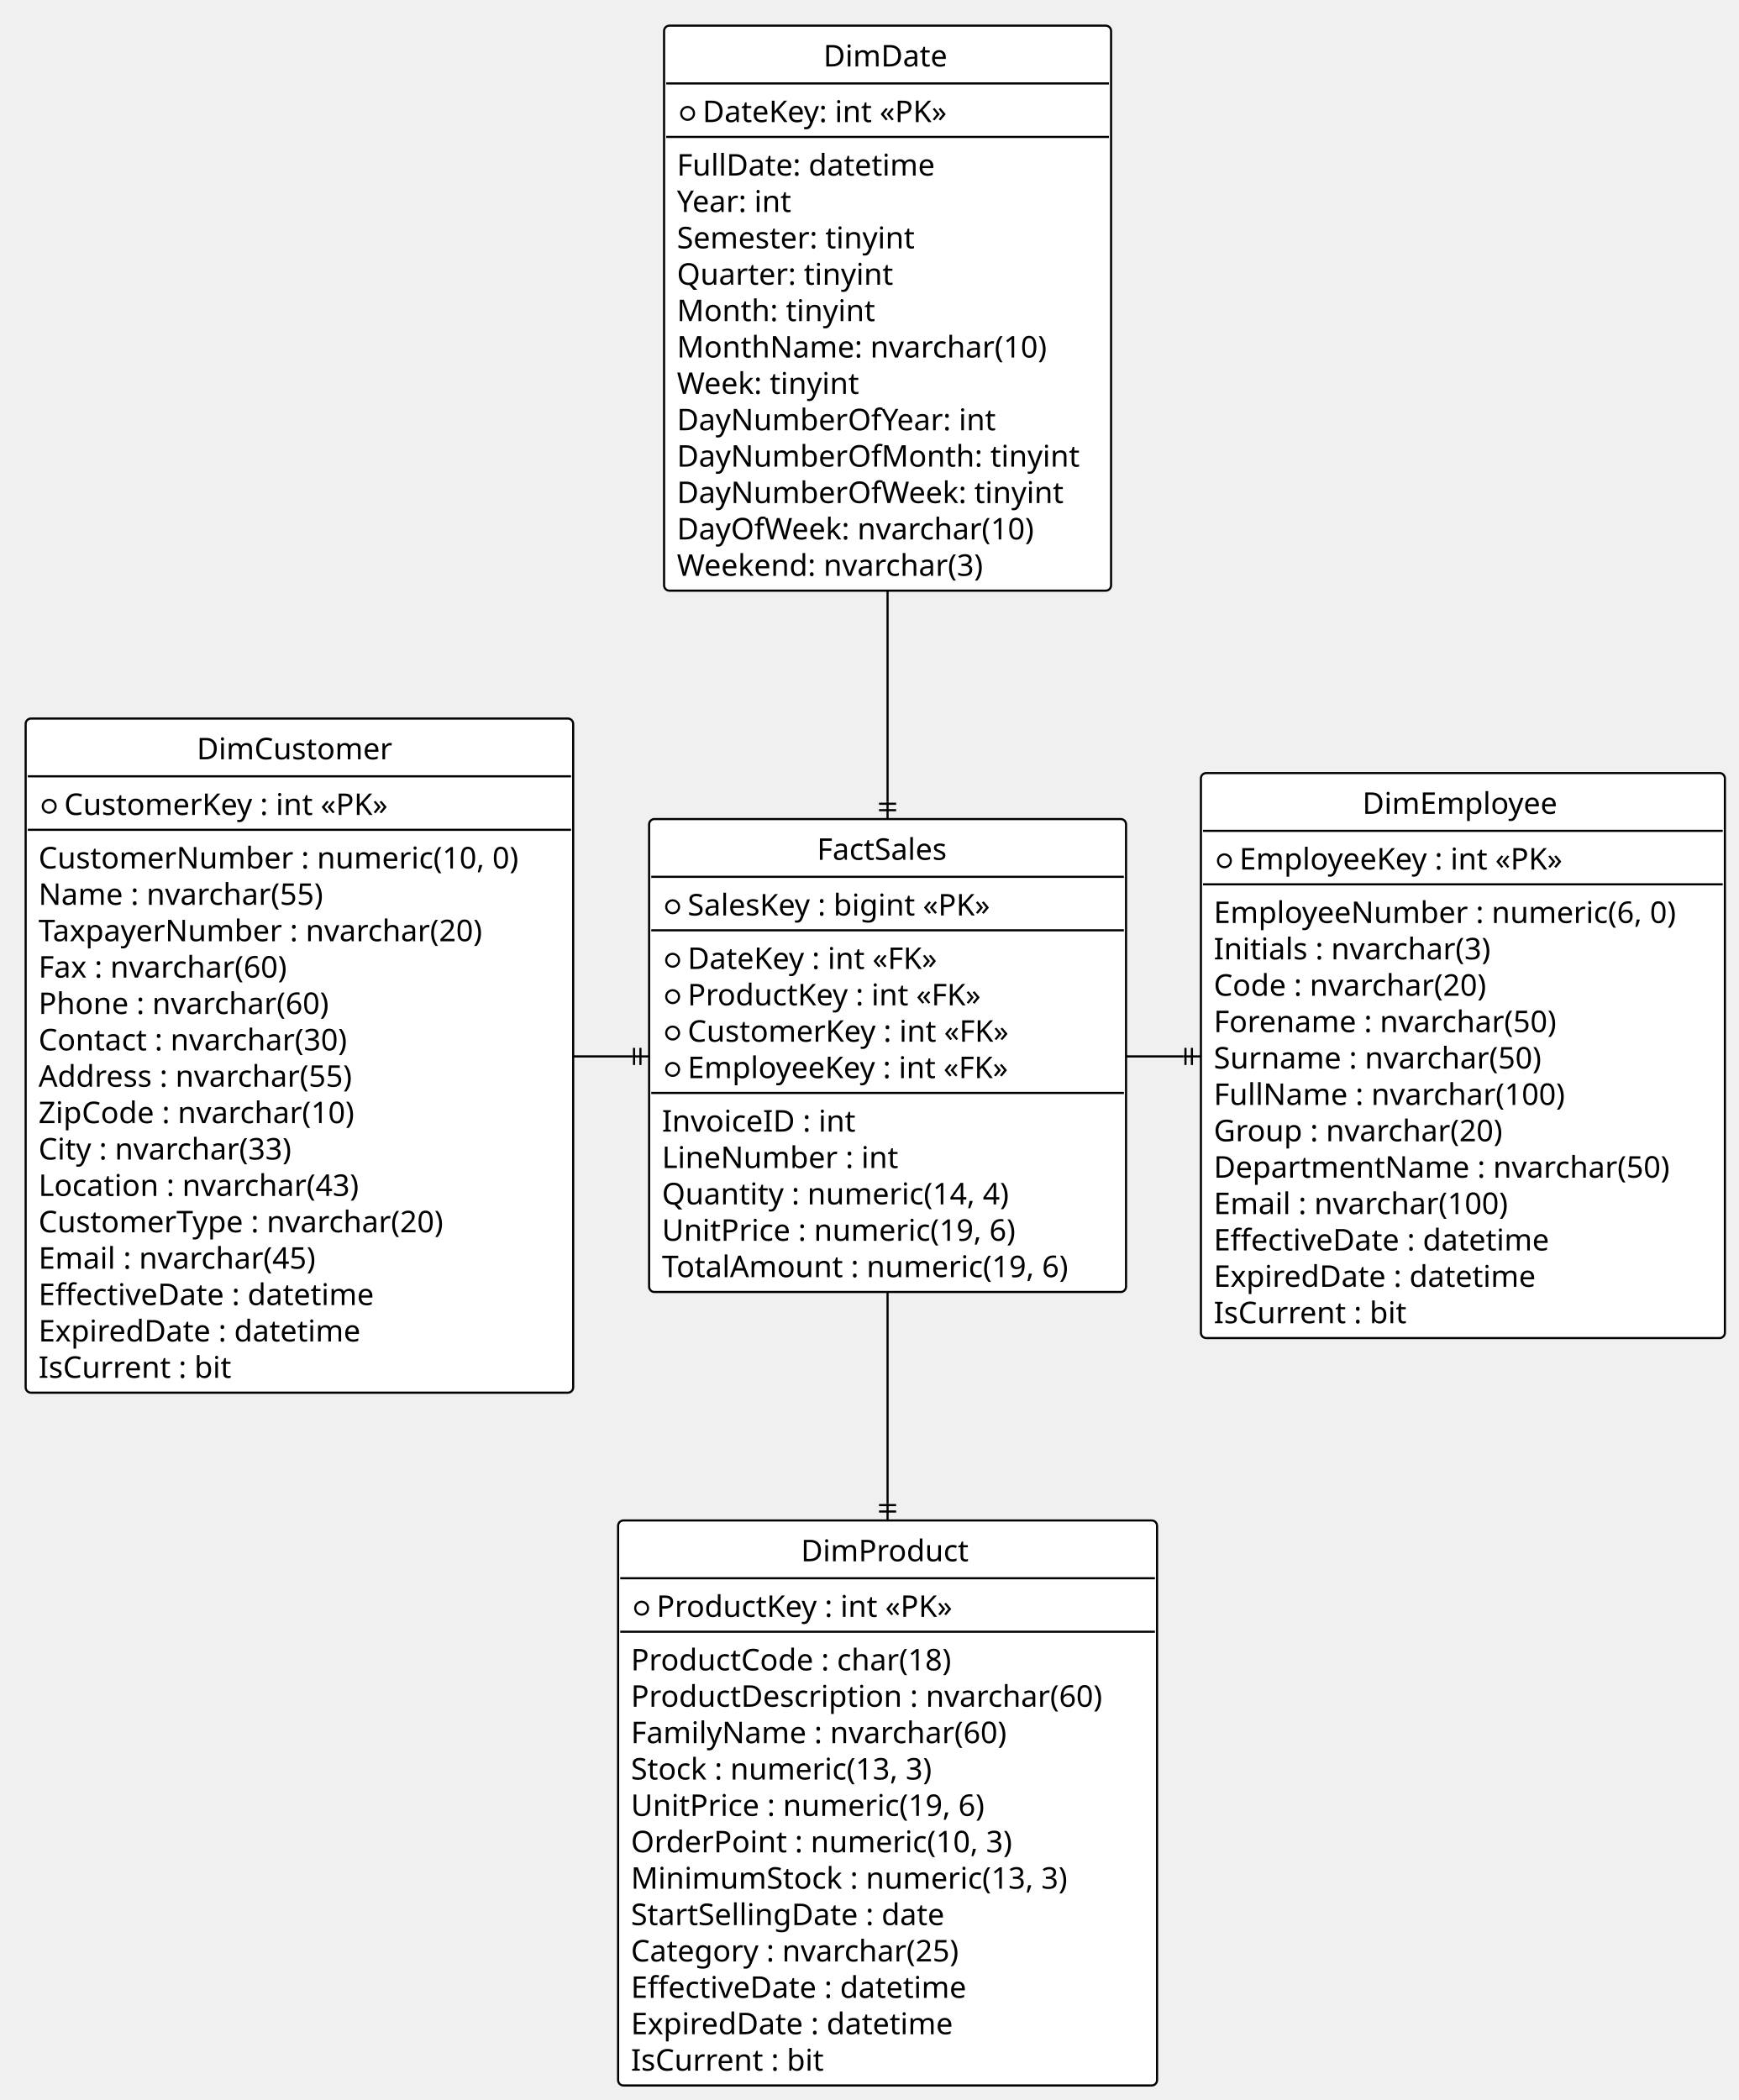
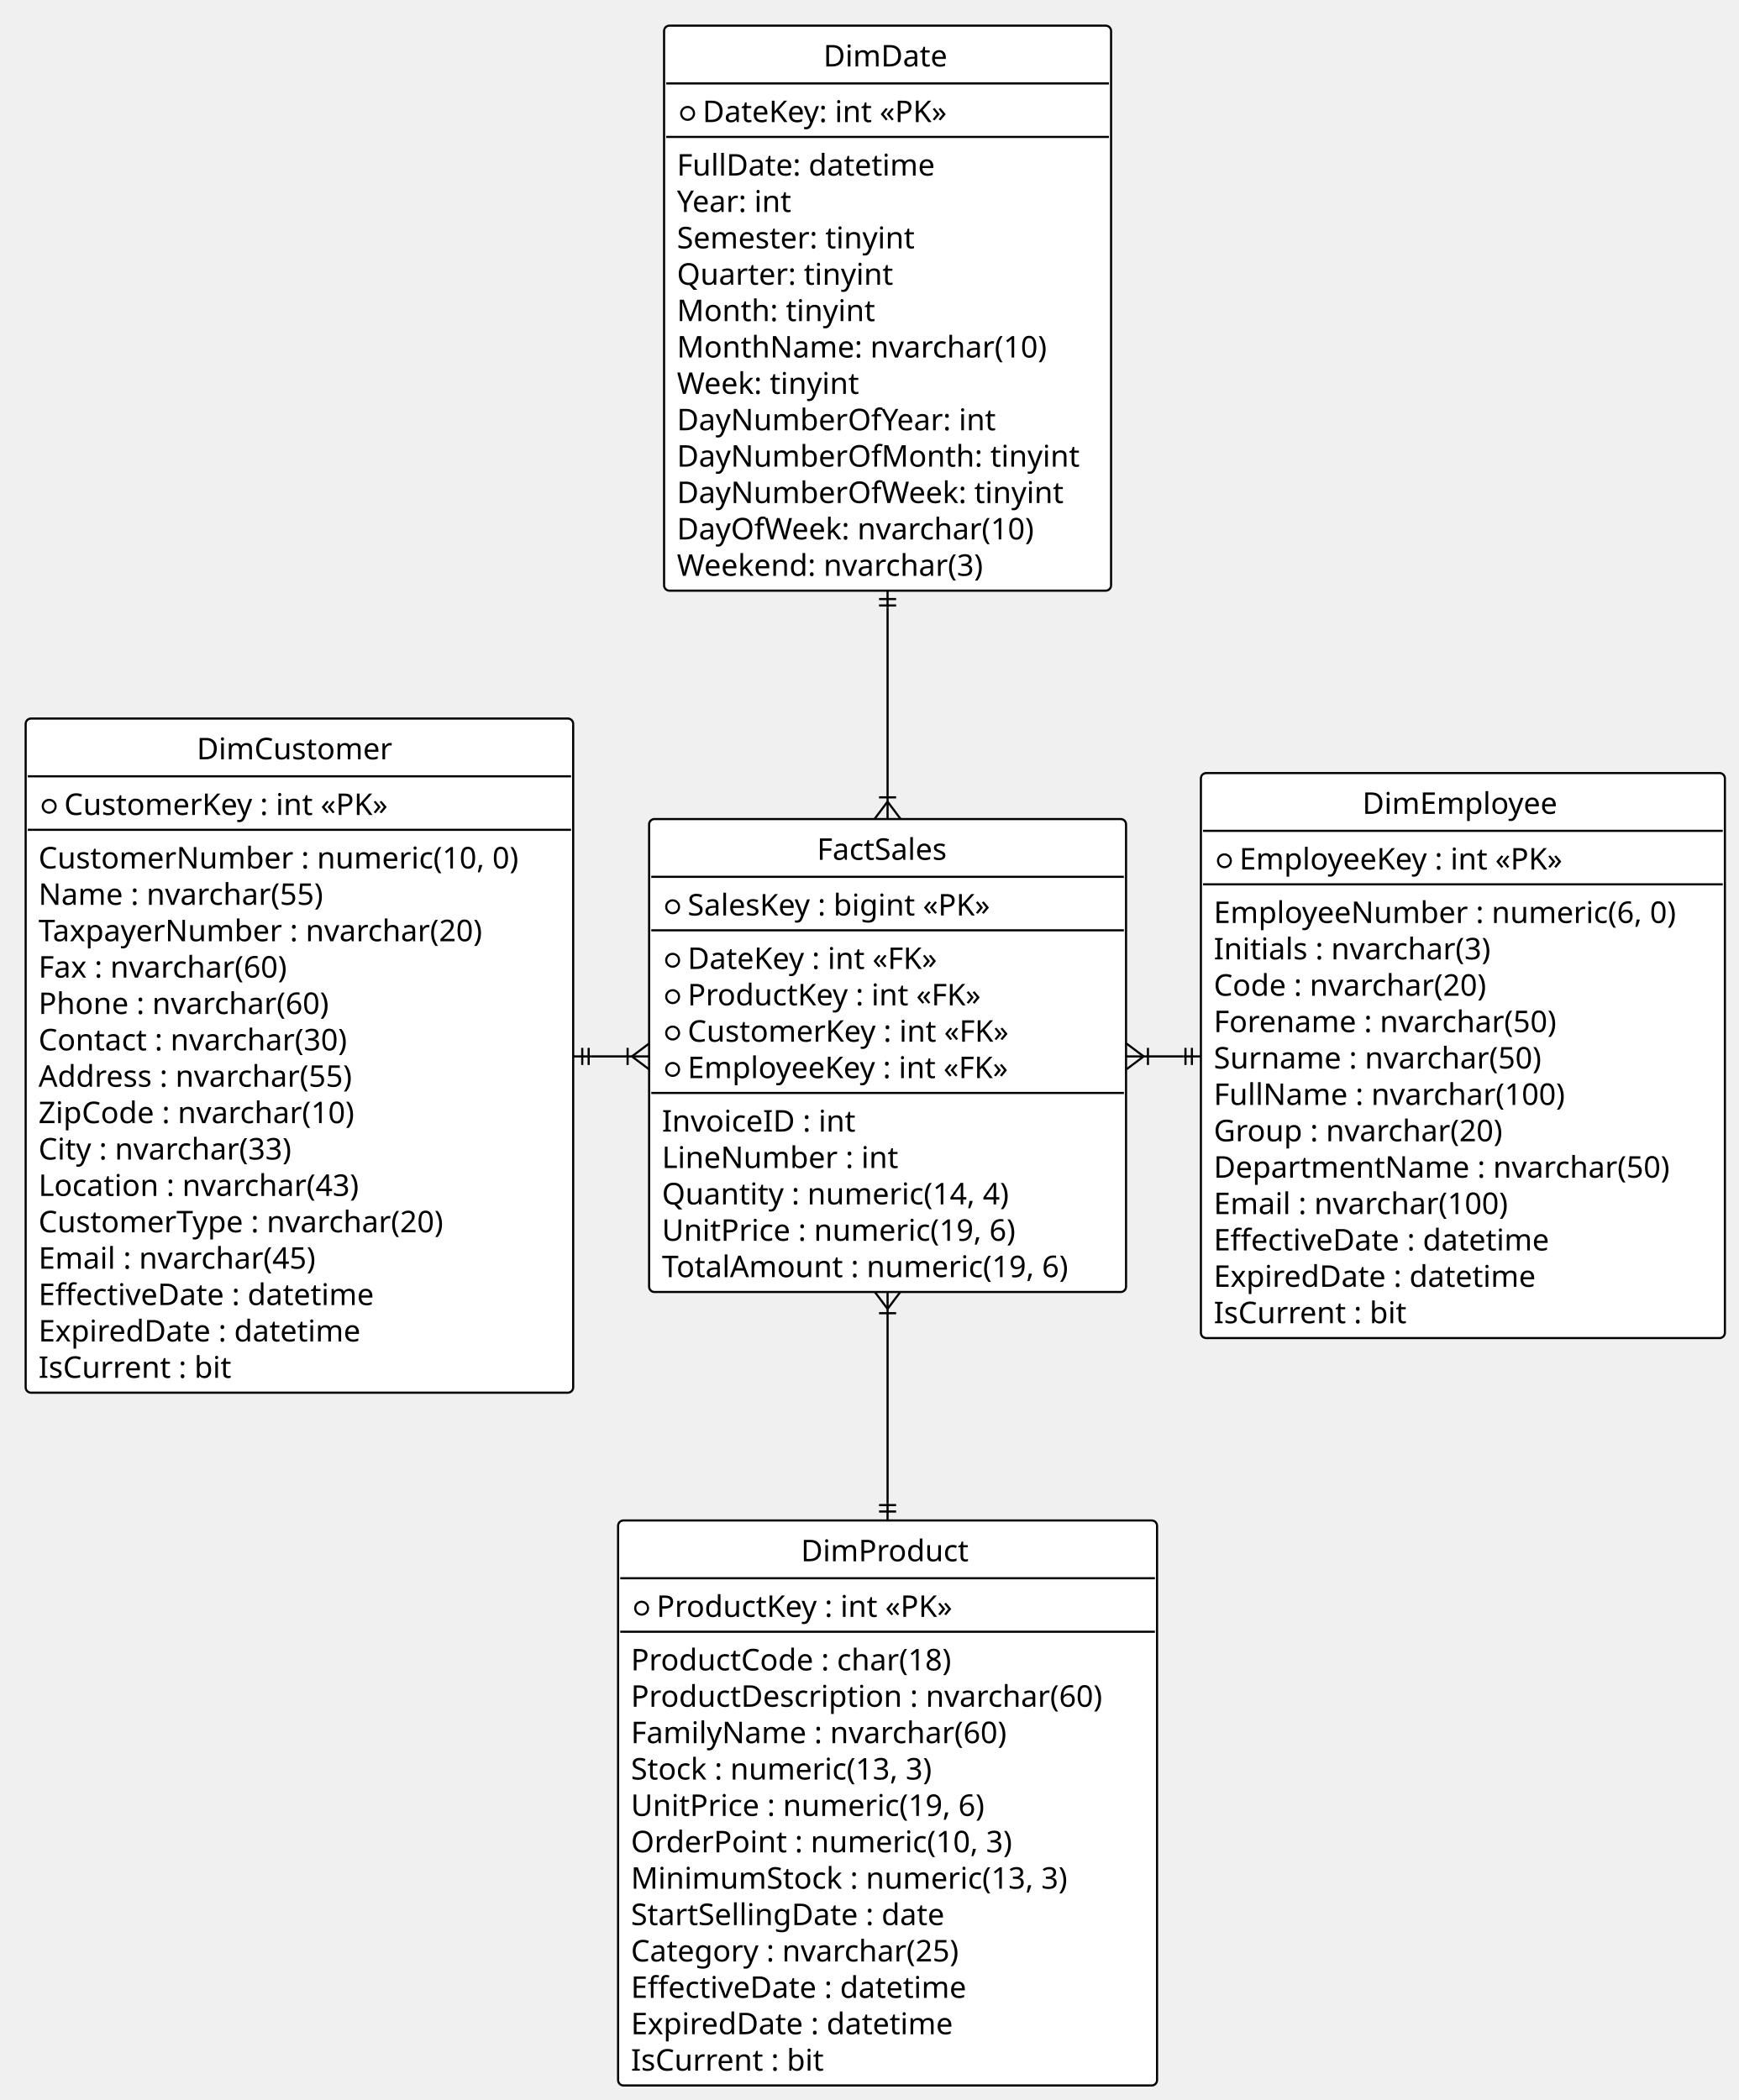
<svg xmlns="http://www.w3.org/2000/svg" contentStyleType="text/css" height="982px" preserveAspectRatio="none" style="width:813px;height:982px;background:#FFFFFF;" version="1.1" viewBox="0 0 813 982" width="813px" zoomAndPan="magnify">
  <defs />
  <g>
    <g id="elem_fact">
      <rect codeLine="5" fill="#FFFFFF" height="221.161" id="fact" rx="2.5" ry="2.5" style="stroke:#000000;stroke-width:1.0;" width="223" x="303.5" y="383" />
      <text fill="#000000" font-family="Verdana" font-size="14" lengthAdjust="spacing" textLength="66" x="382" y="402.075">FactSales</text>
      <line style="stroke:#000000;stroke-width:1.0;" x1="304.5" x2="525.5" y1="410.015" y2="410.015" />
      <ellipse cx="314.5" cy="424.022" fill="#FFFFFF" rx="3" ry="3" style="stroke:#000000;stroke-width:1.0;" />
      <text fill="#000000" font-family="Verdana" font-size="14" lengthAdjust="spacing" textLength="159" x="321.5" y="428.09">SalesKey : bigint «PK»</text>
      <line style="stroke:#000000;stroke-width:1.0;" x1="304.5" x2="525.5" y1="435.029" y2="435.029" />
      <ellipse cx="314.5" cy="449.037" fill="#FFFFFF" rx="3" ry="3" style="stroke:#000000;stroke-width:1.0;" />
      <text fill="#000000" font-family="Verdana" font-size="14" lengthAdjust="spacing" textLength="134" x="321.5" y="453.104">DateKey : int «FK»</text>
      <ellipse cx="314.5" cy="466.051" fill="#FFFFFF" rx="3" ry="3" style="stroke:#000000;stroke-width:1.0;" />
      <text fill="#000000" font-family="Verdana" font-size="14" lengthAdjust="spacing" textLength="155" x="321.5" y="470.119">ProductKey : int «FK»</text>
      <ellipse cx="314.5" cy="483.066" fill="#FFFFFF" rx="3" ry="3" style="stroke:#000000;stroke-width:1.0;" />
      <text fill="#000000" font-family="Verdana" font-size="14" lengthAdjust="spacing" textLength="170" x="321.5" y="487.134">CustomerKey : int «FK»</text>
      <ellipse cx="314.5" cy="500.081" fill="#FFFFFF" rx="3" ry="3" style="stroke:#000000;stroke-width:1.0;" />
      <text fill="#000000" font-family="Verdana" font-size="14" lengthAdjust="spacing" textLength="168" x="321.5" y="504.148">EmployeeKey : int «FK»</text>
      <line style="stroke:#000000;stroke-width:1.0;" x1="304.5" x2="525.5" y1="511.088" y2="511.088" />
      <text fill="#000000" font-family="Verdana" font-size="14" lengthAdjust="spacing" textLength="99" x="309.5" y="529.163">InvoiceID : int</text>
      <text fill="#000000" font-family="Verdana" font-size="14" lengthAdjust="spacing" textLength="117" x="309.5" y="546.178">LineNumber : int</text>
      <text fill="#000000" font-family="Verdana" font-size="14" lengthAdjust="spacing" textLength="180" x="309.5" y="563.192">Quantity : numeric(14, 4)</text>
      <text fill="#000000" font-family="Verdana" font-size="14" lengthAdjust="spacing" textLength="180" x="309.5" y="580.207">UnitPrice : numeric(19, 6)</text>
      <text fill="#000000" font-family="Verdana" font-size="14" lengthAdjust="spacing" textLength="211" x="309.5" y="597.222">TotalAmount : numeric(19, 6)</text>
    </g>
    <g id="elem_date">
      <rect codeLine="20" fill="#FFFFFF" height="264.205" id="date" rx="2.5" ry="2.5" style="stroke:#000000;stroke-width:1.0;" width="209" x="310.5" y="12" />
      <text fill="#000000" font-family="Verdana" font-size="14" lengthAdjust="spacing" textLength="60" x="385" y="31.075">DimDate</text>
      <line style="stroke:#000000;stroke-width:1.0;" x1="311.5" x2="518.5" y1="39.015" y2="39.015" />
      <ellipse cx="321.5" cy="53.022" fill="#FFFFFF" rx="3" ry="3" style="stroke:#000000;stroke-width:1.0;" />
      <text fill="#000000" font-family="Verdana" font-size="14" lengthAdjust="spacing" textLength="129" x="328.5" y="57.09">DateKey: int «PK»</text>
      <line style="stroke:#000000;stroke-width:1.0;" x1="311.5" x2="518.5" y1="64.029" y2="64.029" />
      <text fill="#000000" font-family="Verdana" font-size="14" lengthAdjust="spacing" textLength="128" x="316.5" y="82.105">FullDate: datetime</text>
      <text fill="#000000" font-family="Verdana" font-size="14" lengthAdjust="spacing" textLength="60" x="316.5" y="99.119">Year: int</text>
      <text fill="#000000" font-family="Verdana" font-size="14" lengthAdjust="spacing" textLength="122" x="316.5" y="116.134">Semester: tinyint</text>
      <text fill="#000000" font-family="Verdana" font-size="14" lengthAdjust="spacing" textLength="109" x="316.5" y="133.148">Quarter: tinyint</text>
      <text fill="#000000" font-family="Verdana" font-size="14" lengthAdjust="spacing" textLength="99" x="316.5" y="150.163">Month: tinyint</text>
      <text fill="#000000" font-family="Verdana" font-size="14" lengthAdjust="spacing" textLength="185" x="316.5" y="167.178">MonthName: nvarchar(10)</text>
      <text fill="#000000" font-family="Verdana" font-size="14" lengthAdjust="spacing" textLength="94" x="316.5" y="184.192">Week: tinyint</text>
      <text fill="#000000" font-family="Verdana" font-size="14" lengthAdjust="spacing" textLength="158" x="316.5" y="201.207">DayNumberOfYear: int</text>
      <text fill="#000000" font-family="Verdana" font-size="14" lengthAdjust="spacing" textLength="197" x="316.5" y="218.222">DayNumberOfMonth: tinyint</text>
      <text fill="#000000" font-family="Verdana" font-size="14" lengthAdjust="spacing" textLength="192" x="316.5" y="235.236">DayNumberOfWeek: tinyint</text>
      <text fill="#000000" font-family="Verdana" font-size="14" lengthAdjust="spacing" textLength="184" x="316.5" y="252.251">DayOfWeek: nvarchar(10)</text>
      <text fill="#000000" font-family="Verdana" font-size="14" lengthAdjust="spacing" textLength="158" x="316.5" y="269.266">Weekend: nvarchar(3)</text>
    </g>
    <g id="elem_prod">
      <rect codeLine="37" fill="#FFFFFF" height="264.205" id="prod" rx="2.5" ry="2.5" style="stroke:#000000;stroke-width:1.0;" width="252" x="289" y="711" />
      <text fill="#000000" font-family="Verdana" font-size="14" lengthAdjust="spacing" textLength="81" x="374.5" y="730.075">DimProduct</text>
      <line style="stroke:#000000;stroke-width:1.0;" x1="290" x2="540" y1="738.015" y2="738.015" />
      <ellipse cx="300" cy="752.022" fill="#FFFFFF" rx="3" ry="3" style="stroke:#000000;stroke-width:1.0;" />
      <text fill="#000000" font-family="Verdana" font-size="14" lengthAdjust="spacing" textLength="155" x="307" y="756.09">ProductKey : int «PK»</text>
      <line style="stroke:#000000;stroke-width:1.0;" x1="290" x2="540" y1="763.029" y2="763.029" />
      <text fill="#000000" font-family="Verdana" font-size="14" lengthAdjust="spacing" textLength="166" x="295" y="781.105">ProductCode : char(18)</text>
      <text fill="#000000" font-family="Verdana" font-size="14" lengthAdjust="spacing" textLength="240" x="295" y="798.119">ProductDescription : nvarchar(60)</text>
      <text fill="#000000" font-family="Verdana" font-size="14" lengthAdjust="spacing" textLength="189" x="295" y="815.134">FamilyName : nvarchar(60)</text>
      <text fill="#000000" font-family="Verdana" font-size="14" lengthAdjust="spacing" textLength="160" x="295" y="832.148">Stock : numeric(13, 3)</text>
      <text fill="#000000" font-family="Verdana" font-size="14" lengthAdjust="spacing" textLength="180" x="295" y="849.163">UnitPrice : numeric(19, 6)</text>
      <text fill="#000000" font-family="Verdana" font-size="14" lengthAdjust="spacing" textLength="195" x="295" y="866.178">OrderPoint : numeric(10, 3)</text>
      <text fill="#000000" font-family="Verdana" font-size="14" lengthAdjust="spacing" textLength="221" x="295" y="883.192">MinimumStock : numeric(13, 3)</text>
      <text fill="#000000" font-family="Verdana" font-size="14" lengthAdjust="spacing" textLength="161" x="295" y="900.207">StartSellingDate : date</text>
      <text fill="#000000" font-family="Verdana" font-size="14" lengthAdjust="spacing" textLength="171" x="295" y="917.222">Category : nvarchar(25)</text>
      <text fill="#000000" font-family="Verdana" font-size="14" lengthAdjust="spacing" textLength="169" x="295" y="934.236">EffectiveDate : datetime</text>
      <text fill="#000000" font-family="Verdana" font-size="14" lengthAdjust="spacing" textLength="163" x="295" y="951.251">ExpiredDate : datetime</text>
      <text fill="#000000" font-family="Verdana" font-size="14" lengthAdjust="spacing" textLength="101" x="295" y="968.266">IsCurrent : bit</text>
    </g>
    <g id="elem_cust">
      <rect codeLine="54" fill="#FFFFFF" height="315.249" id="cust" rx="2.5" ry="2.5" style="stroke:#000000;stroke-width:1.0;" width="256" x="12" y="336" />
      <text fill="#000000" font-family="Verdana" font-size="14" lengthAdjust="spacing" textLength="96" x="92" y="355.075">DimCustomer</text>
      <line style="stroke:#000000;stroke-width:1.0;" x1="13" x2="267" y1="363.015" y2="363.015" />
      <ellipse cx="23" cy="377.022" fill="#FFFFFF" rx="3" ry="3" style="stroke:#000000;stroke-width:1.0;" />
      <text fill="#000000" font-family="Verdana" font-size="14" lengthAdjust="spacing" textLength="170" x="30" y="381.09">CustomerKey : int «PK»</text>
      <line style="stroke:#000000;stroke-width:1.0;" x1="13" x2="267" y1="388.029" y2="388.029" />
      <text fill="#000000" font-family="Verdana" font-size="14" lengthAdjust="spacing" textLength="244" x="18" y="406.104">CustomerNumber : numeric(10, 0)</text>
      <text fill="#000000" font-family="Verdana" font-size="14" lengthAdjust="spacing" textLength="146" x="18" y="423.119">Name : nvarchar(55)</text>
      <text fill="#000000" font-family="Verdana" font-size="14" lengthAdjust="spacing" textLength="227" x="18" y="440.134">TaxpayerNumber : nvarchar(20)</text>
      <text fill="#000000" font-family="Verdana" font-size="14" lengthAdjust="spacing" textLength="132" x="18" y="457.148">Fax : nvarchar(60)</text>
      <text fill="#000000" font-family="Verdana" font-size="14" lengthAdjust="spacing" textLength="150" x="18" y="474.163">Phone : nvarchar(60)</text>
      <text fill="#000000" font-family="Verdana" font-size="14" lengthAdjust="spacing" textLength="162" x="18" y="491.178">Contact : nvarchar(30)</text>
      <text fill="#000000" font-family="Verdana" font-size="14" lengthAdjust="spacing" textLength="165" x="18" y="508.192">Address : nvarchar(55)</text>
      <text fill="#000000" font-family="Verdana" font-size="14" lengthAdjust="spacing" textLength="165" x="18" y="525.207">ZipCode : nvarchar(10)</text>
      <text fill="#000000" font-family="Verdana" font-size="14" lengthAdjust="spacing" textLength="134" x="18" y="542.222">City : nvarchar(33)</text>
      <text fill="#000000" font-family="Verdana" font-size="14" lengthAdjust="spacing" textLength="166" x="18" y="559.236">Location : nvarchar(43)</text>
      <text fill="#000000" font-family="Verdana" font-size="14" lengthAdjust="spacing" textLength="210" x="18" y="576.251">CustomerType : nvarchar(20)</text>
      <text fill="#000000" font-family="Verdana" font-size="14" lengthAdjust="spacing" textLength="143" x="18" y="593.266">Email : nvarchar(45)</text>
      <text fill="#000000" font-family="Verdana" font-size="14" lengthAdjust="spacing" textLength="169" x="18" y="610.28">EffectiveDate : datetime</text>
      <text fill="#000000" font-family="Verdana" font-size="14" lengthAdjust="spacing" textLength="163" x="18" y="627.295">ExpiredDate : datetime</text>
      <text fill="#000000" font-family="Verdana" font-size="14" lengthAdjust="spacing" textLength="101" x="18" y="644.31">IsCurrent : bit</text>
    </g>
    <g id="elem_emp">
      <rect codeLine="74" fill="#FFFFFF" height="264.205" id="emp" rx="2.5" ry="2.5" style="stroke:#000000;stroke-width:1.0;" width="245" x="561.5" y="361.5" />
      <text fill="#000000" font-family="Verdana" font-size="14" lengthAdjust="spacing" textLength="94" x="637" y="380.575">DimEmployee</text>
      <line style="stroke:#000000;stroke-width:1.0;" x1="562.5" x2="805.5" y1="388.515" y2="388.515" />
      <ellipse cx="572.5" cy="402.522" fill="#FFFFFF" rx="3" ry="3" style="stroke:#000000;stroke-width:1.0;" />
      <text fill="#000000" font-family="Verdana" font-size="14" lengthAdjust="spacing" textLength="168" x="579.5" y="406.59">EmployeeKey : int «PK»</text>
      <line style="stroke:#000000;stroke-width:1.0;" x1="562.5" x2="805.5" y1="413.529" y2="413.529" />
      <text fill="#000000" font-family="Verdana" font-size="14" lengthAdjust="spacing" textLength="233" x="567.5" y="431.604">EmployeeNumber : numeric(6, 0)</text>
      <text fill="#000000" font-family="Verdana" font-size="14" lengthAdjust="spacing" textLength="143" x="567.5" y="448.619">Initials : nvarchar(3)</text>
      <text fill="#000000" font-family="Verdana" font-size="14" lengthAdjust="spacing" textLength="143" x="567.5" y="465.634">Code : nvarchar(20)</text>
      <text fill="#000000" font-family="Verdana" font-size="14" lengthAdjust="spacing" textLength="176" x="567.5" y="482.648">Forename : nvarchar(50)</text>
      <text fill="#000000" font-family="Verdana" font-size="14" lengthAdjust="spacing" textLength="170" x="567.5" y="499.663">Surname : nvarchar(50)</text>
      <text fill="#000000" font-family="Verdana" font-size="14" lengthAdjust="spacing" textLength="178" x="567.5" y="516.678">FullName : nvarchar(100)</text>
      <text fill="#000000" font-family="Verdana" font-size="14" lengthAdjust="spacing" textLength="151" x="567.5" y="533.692">Group : nvarchar(20)</text>
      <text fill="#000000" font-family="Verdana" font-size="14" lengthAdjust="spacing" textLength="230" x="567.5" y="550.707">DepartmentName : nvarchar(50)</text>
      <text fill="#000000" font-family="Verdana" font-size="14" lengthAdjust="spacing" textLength="152" x="567.5" y="567.722">Email : nvarchar(100)</text>
      <text fill="#000000" font-family="Verdana" font-size="14" lengthAdjust="spacing" textLength="169" x="567.5" y="584.736">EffectiveDate : datetime</text>
      <text fill="#000000" font-family="Verdana" font-size="14" lengthAdjust="spacing" textLength="163" x="567.5" y="601.751">ExpiredDate : datetime</text>
      <text fill="#000000" font-family="Verdana" font-size="14" lengthAdjust="spacing" textLength="101" x="567.5" y="618.766">IsCurrent : bit</text>
    </g>
    <g id="link_date_fact">
-       <path codeLine="91" d="M415,276.13 C415,311.31 415,340.95 415,374.85 " fill="none" id="date-to-fact" style="stroke:#000000;stroke-width:1.0;" />
-       <line style="stroke:#000000;stroke-width:1.0;" x1="419" x2="411" y1="378.85" y2="378.85" />
-       <line style="stroke:#000000;stroke-width:1.0;" x1="419" x2="411" y1="375.85" y2="375.85" />
+       <path codeLine="91" d="M415,284.13 C415,319.31 415,340.95 415,374.85 " fill="none" id="date-fact" style="stroke:#000000;stroke-width:1.0;" />
+       <line style="stroke:#000000;stroke-width:1.0;" x1="411" x2="419" y1="280.13" y2="280.13" />
+       <line style="stroke:#000000;stroke-width:1.0;" x1="411" x2="419" y1="283.13" y2="283.13" />
+       <line style="stroke:#000000;stroke-width:1.0;" x1="415" x2="415" y1="284.13" y2="276.13" />
+       <line style="stroke:#000000;stroke-width:1.0;" x1="415" x2="421" y1="374.85" y2="382.85" />
+       <line style="stroke:#000000;stroke-width:1.0;" x1="415" x2="409" y1="374.85" y2="382.85" />
      <line style="stroke:#000000;stroke-width:1.0;" x1="415" x2="415" y1="374.85" y2="382.85" />
+       <line style="stroke:#000000;stroke-width:1.0;" x1="419" x2="411" y1="372.85" y2="372.85" />
    </g>
    <g id="link_fact_prod">
-       <path codeLine="92" d="M415,604.08 C415,637.98 415,667.62 415,702.81 " fill="none" id="fact-to-prod" style="stroke:#000000;stroke-width:1.0;" />
+       <path codeLine="92" d="M415,612.08 C415,645.98 415,667.62 415,702.81 " fill="none" id="fact-prod" style="stroke:#000000;stroke-width:1.0;" />
+       <line style="stroke:#000000;stroke-width:1.0;" x1="415" x2="409" y1="612.08" y2="604.08" />
+       <line style="stroke:#000000;stroke-width:1.0;" x1="415" x2="421" y1="612.08" y2="604.08" />
+       <line style="stroke:#000000;stroke-width:1.0;" x1="415" x2="415" y1="612.08" y2="604.08" />
+       <line style="stroke:#000000;stroke-width:1.0;" x1="411" x2="419" y1="614.08" y2="614.08" />
      <line style="stroke:#000000;stroke-width:1.0;" x1="419" x2="411" y1="706.81" y2="706.81" />
      <line style="stroke:#000000;stroke-width:1.0;" x1="419" x2="411" y1="703.81" y2="703.81" />
      <line style="stroke:#000000;stroke-width:1.0;" x1="415" x2="415" y1="702.81" y2="710.81" />
    </g>
    <g id="link_cust_fact">
-       <path codeLine="93" d="M268.24,494 C280,494 283.86,494 295.45,494 " fill="none" id="cust-to-fact" style="stroke:#000000;stroke-width:1.0;" />
-       <line style="stroke:#000000;stroke-width:1.0;" x1="299.45" x2="299.45" y1="490" y2="498" />
-       <line style="stroke:#000000;stroke-width:1.0;" x1="296.45" x2="296.45" y1="490" y2="498" />
+       <path codeLine="93" d="M276.24,494 C288,494 283.86,494 295.45,494 " fill="none" id="cust-fact" style="stroke:#000000;stroke-width:1.0;" />
+       <line style="stroke:#000000;stroke-width:1.0;" x1="272.24" x2="272.24" y1="498" y2="490" />
+       <line style="stroke:#000000;stroke-width:1.0;" x1="275.24" x2="275.24" y1="498" y2="490" />
+       <line style="stroke:#000000;stroke-width:1.0;" x1="276.24" x2="268.24" y1="494" y2="494" />
+       <line style="stroke:#000000;stroke-width:1.0;" x1="295.45" x2="303.45" y1="494" y2="488" />
+       <line style="stroke:#000000;stroke-width:1.0;" x1="295.45" x2="303.45" y1="494" y2="500" />
      <line style="stroke:#000000;stroke-width:1.0;" x1="295.45" x2="303.45" y1="494" y2="494" />
+       <line style="stroke:#000000;stroke-width:1.0;" x1="293.45" x2="293.45" y1="490" y2="498" />
    </g>
    <g id="link_fact_emp">
-       <path codeLine="94" d="M526.74,494 C538.15,494 541.78,494 553.29,494 " fill="none" id="fact-to-emp" style="stroke:#000000;stroke-width:1.0;" />
+       <path codeLine="94" d="M534.74,494 C546.15,494 541.78,494 553.29,494 " fill="none" id="fact-emp" style="stroke:#000000;stroke-width:1.0;" />
+       <line style="stroke:#000000;stroke-width:1.0;" x1="534.74" x2="526.74" y1="494" y2="500" />
+       <line style="stroke:#000000;stroke-width:1.0;" x1="534.74" x2="526.74" y1="494" y2="488" />
+       <line style="stroke:#000000;stroke-width:1.0;" x1="534.74" x2="526.74" y1="494" y2="494" />
+       <line style="stroke:#000000;stroke-width:1.0;" x1="536.74" x2="536.74" y1="498" y2="490" />
      <line style="stroke:#000000;stroke-width:1.0;" x1="557.29" x2="557.29" y1="490" y2="498" />
      <line style="stroke:#000000;stroke-width:1.0;" x1="554.29" x2="554.29" y1="490" y2="498" />
      <line style="stroke:#000000;stroke-width:1.0;" x1="553.29" x2="561.29" y1="494" y2="494" />
    </g>
  </g>
</svg>
